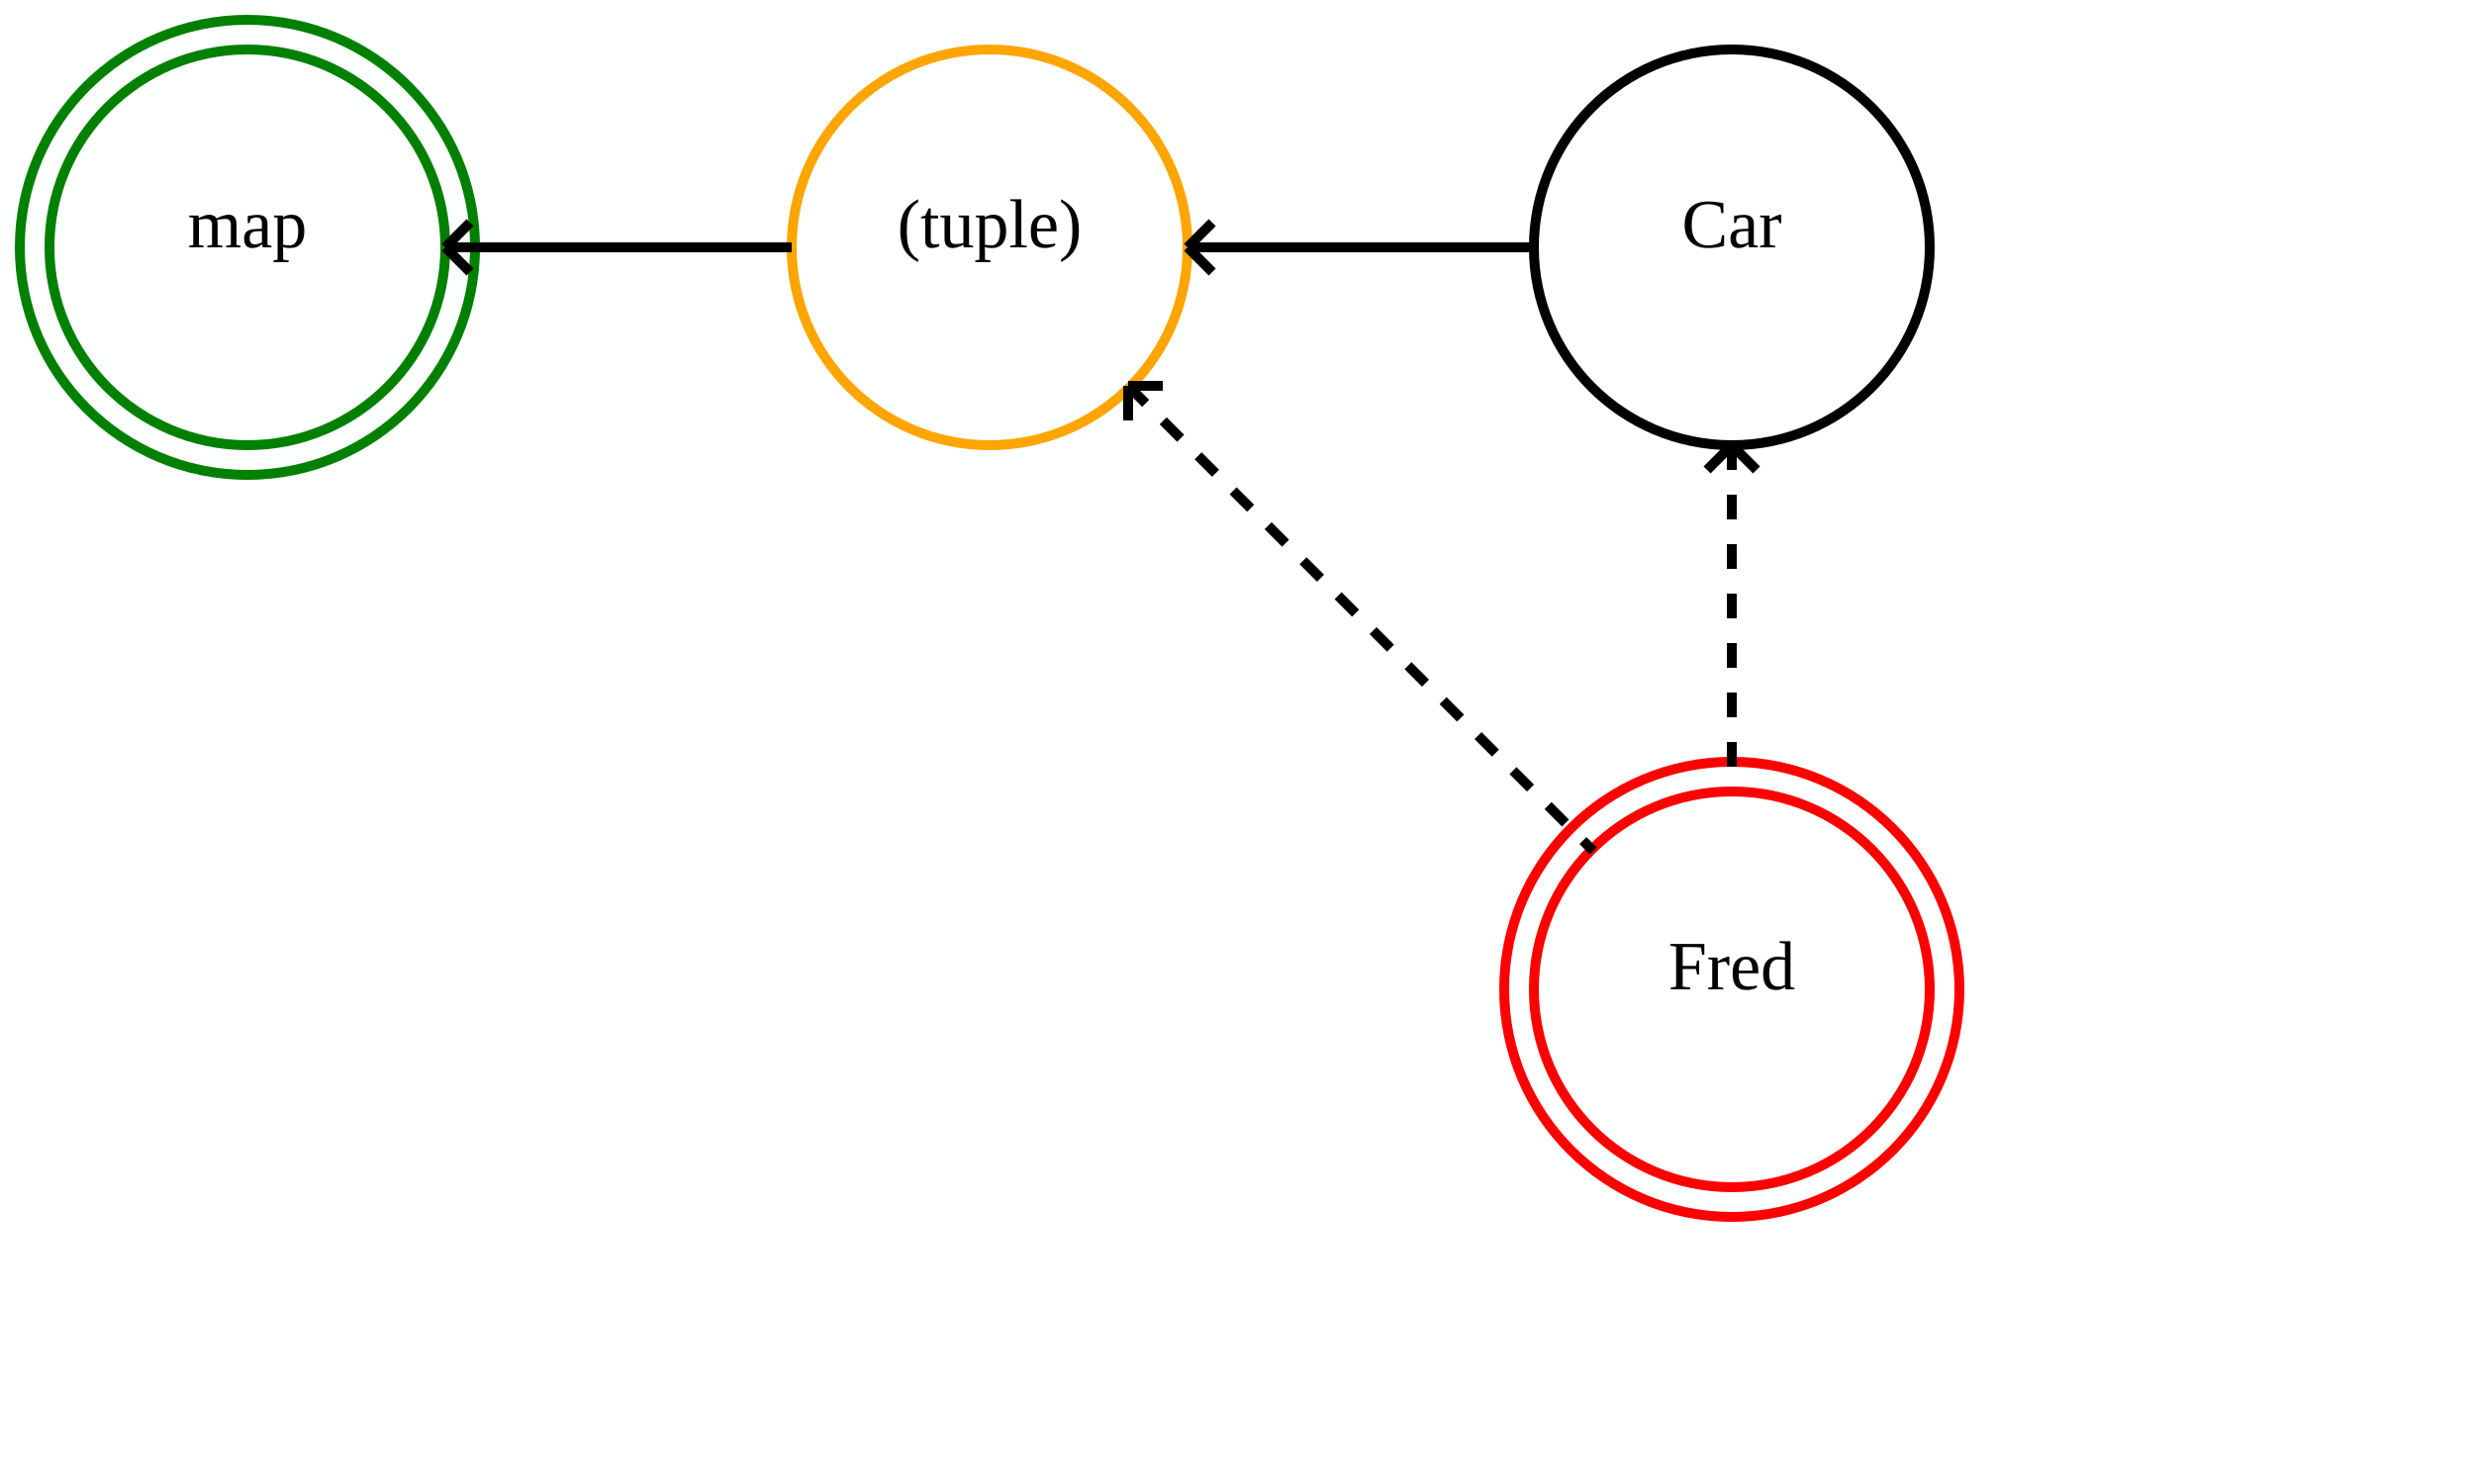
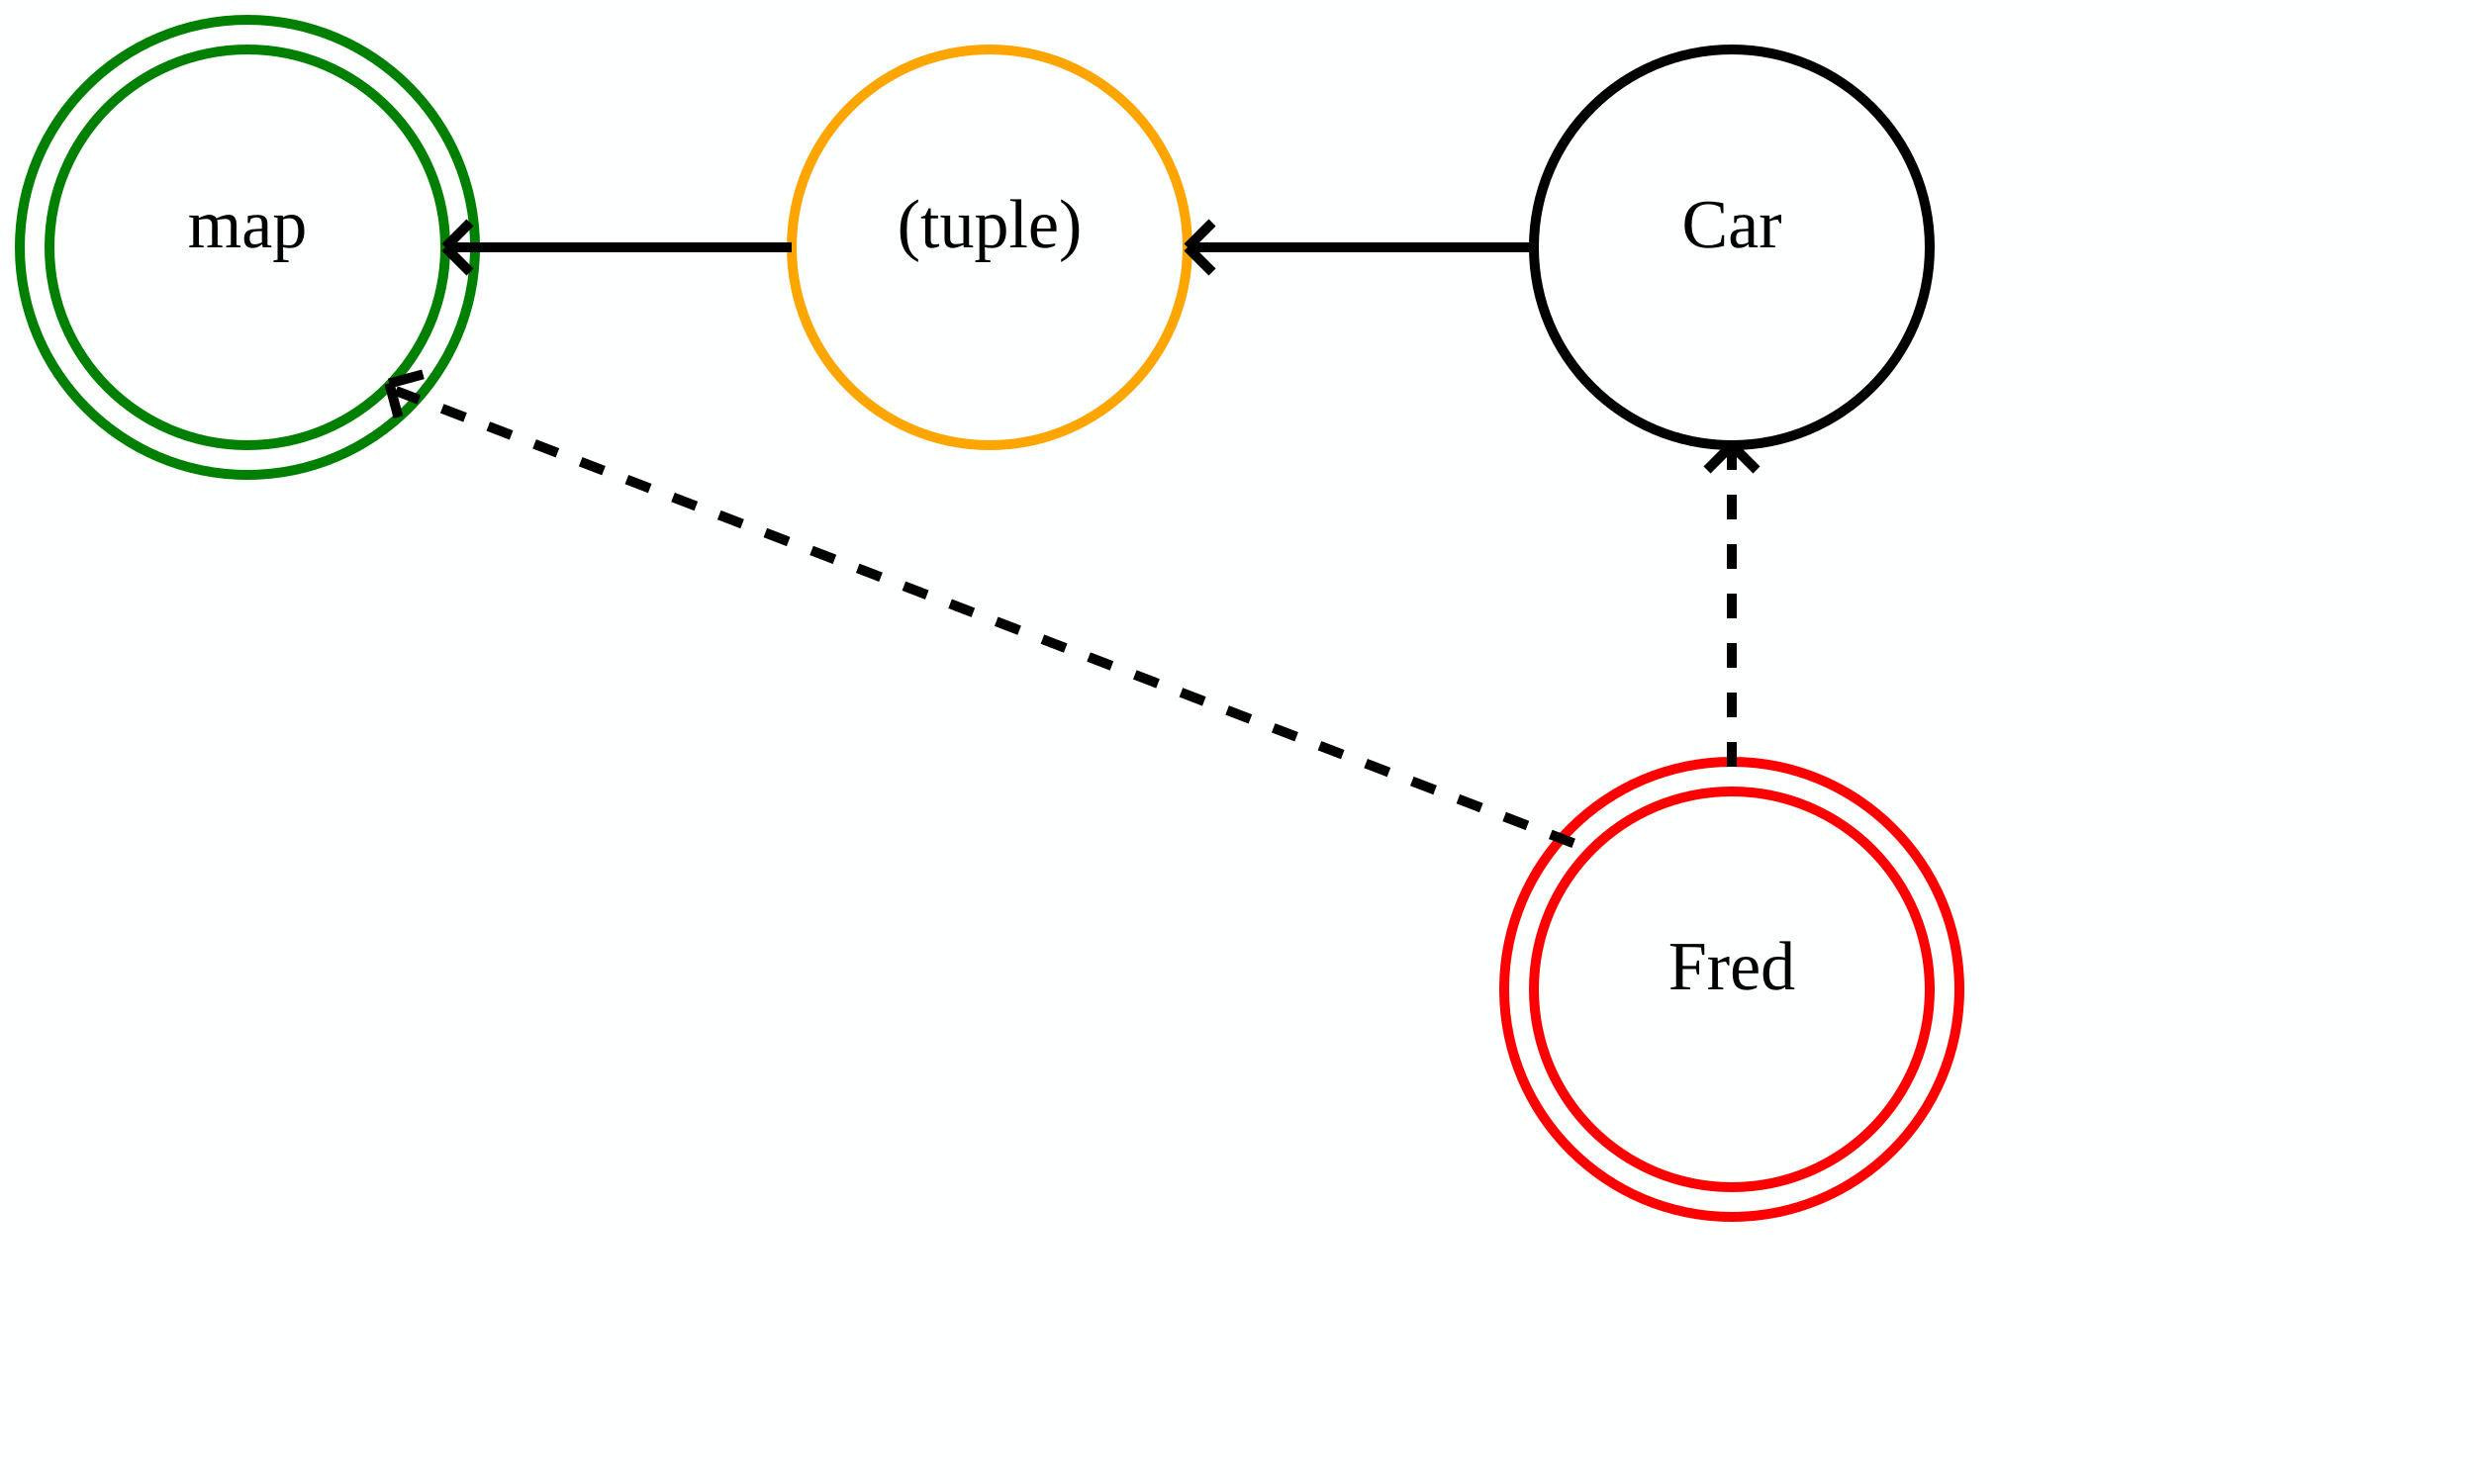
<svg xmlns="http://www.w3.org/2000/svg" width="500" height="300" fill="white">
  <style type="text/css">
    text {
      alignment-baseline: middle;
      text-anchor: middle;
      fill: black;
      font-size: 14px;
    }

    circle, line {
      stroke-width: 2px;
    }

    circle {
      fill: none;
    }

    line {
      stroke: black;
    }
  </style>
  <defs>
    <circle id="node" cx="0" cy="0" r="40" stroke="black" />
    <g id="source">
      <circle cx="0" cy="0" r="40" stroke="green" />
      <circle cx="0" cy="0" r="46" stroke="green" />
    </g>
    <g id="sink">
      <circle cx="0" cy="0" r="40" stroke="red" />
      <circle cx="0" cy="0" r="46" stroke="red" />
    </g>
    <g id="horizontal-left-edge">
      <line x1="-35" y1="0" x2="35" y2="0" />
      <line x1="-35" y1="0" x2="-30" y2="-5" />
      <line x1="-35" y1="0" x2="-30" y2="5" />
    </g>
    <g id="vertical-up-edge-weak">
      <line x1="0" y1="-35" x2="0" y2="35" stroke-dasharray="5 5" />
      <line x1="0" y1="-35" x2="-5" y2="-30" />
      <line x1="0" y1="-35" x2="5" y2="-30" />
    </g>
    <g id="left-up-edge-weak">
      <line x1="-47" y1="-47" x2="47" y2="47" stroke-dasharray="5 5" />
      <line x1="-47" y1="-47" x2="-40" y2="-47" />
      <line x1="-47" y1="-47" x2="-47" y2="-40" />
    </g>
    <g id="left-down-edge">
      <line x1="-47" y1="47" x2="47" y2="-47" />
      <line x1="-47" y1="47" x2="-40" y2="47" />
      <line x1="-47" y1="47" x2="-47" y2="40" />
    </g>
  </defs>
  <rect x="0" y="0" width="500" height="300" fill="#feffff" />
  <g id="nodes">
    <g transform="translate(50, 50)">
      <use href="#source" />
      <text x="0" y="0">map</text>
    </g>
    <g transform="translate(200, 50)">
      <circle cx="0" cy="0" r="40" stroke="orange" />
      <text>(tuple)</text>
    </g>
    <g transform="translate(350, 50)">
      <use href="#node" />
      <text>Car</text>
    </g>
    <g transform="translate(350, 200)">
      <use href="#sink" />
      <text x="0" y="0">Fred</text>
    </g>
  </g>
  <g id="edges">
    <g transform="translate(350, 125)">
      <use href="#vertical-up-edge-weak" />
    </g>
    <g transform="translate(275, 50)">
      <use href="#horizontal-left-edge" />
    </g>
+     <g transform="translate(83, 80) rotate(30)">
+       <line x1="-5" y1="0" x2="0" y2="-5" />
+       <line x1="-5" y1="0" x2="0" y2="5" />
+     </g>
    <g transform="translate(275, 125)">
-       <use href="#left-up-edge-weak" />
+       <line x1="-195" y1="-46" x2="47" y2="47" stroke-dasharray="5 5" />
    </g>
    <g transform="translate(125, 50)">
      <use href="#horizontal-left-edge" />
    </g>
  </g>
</svg>
